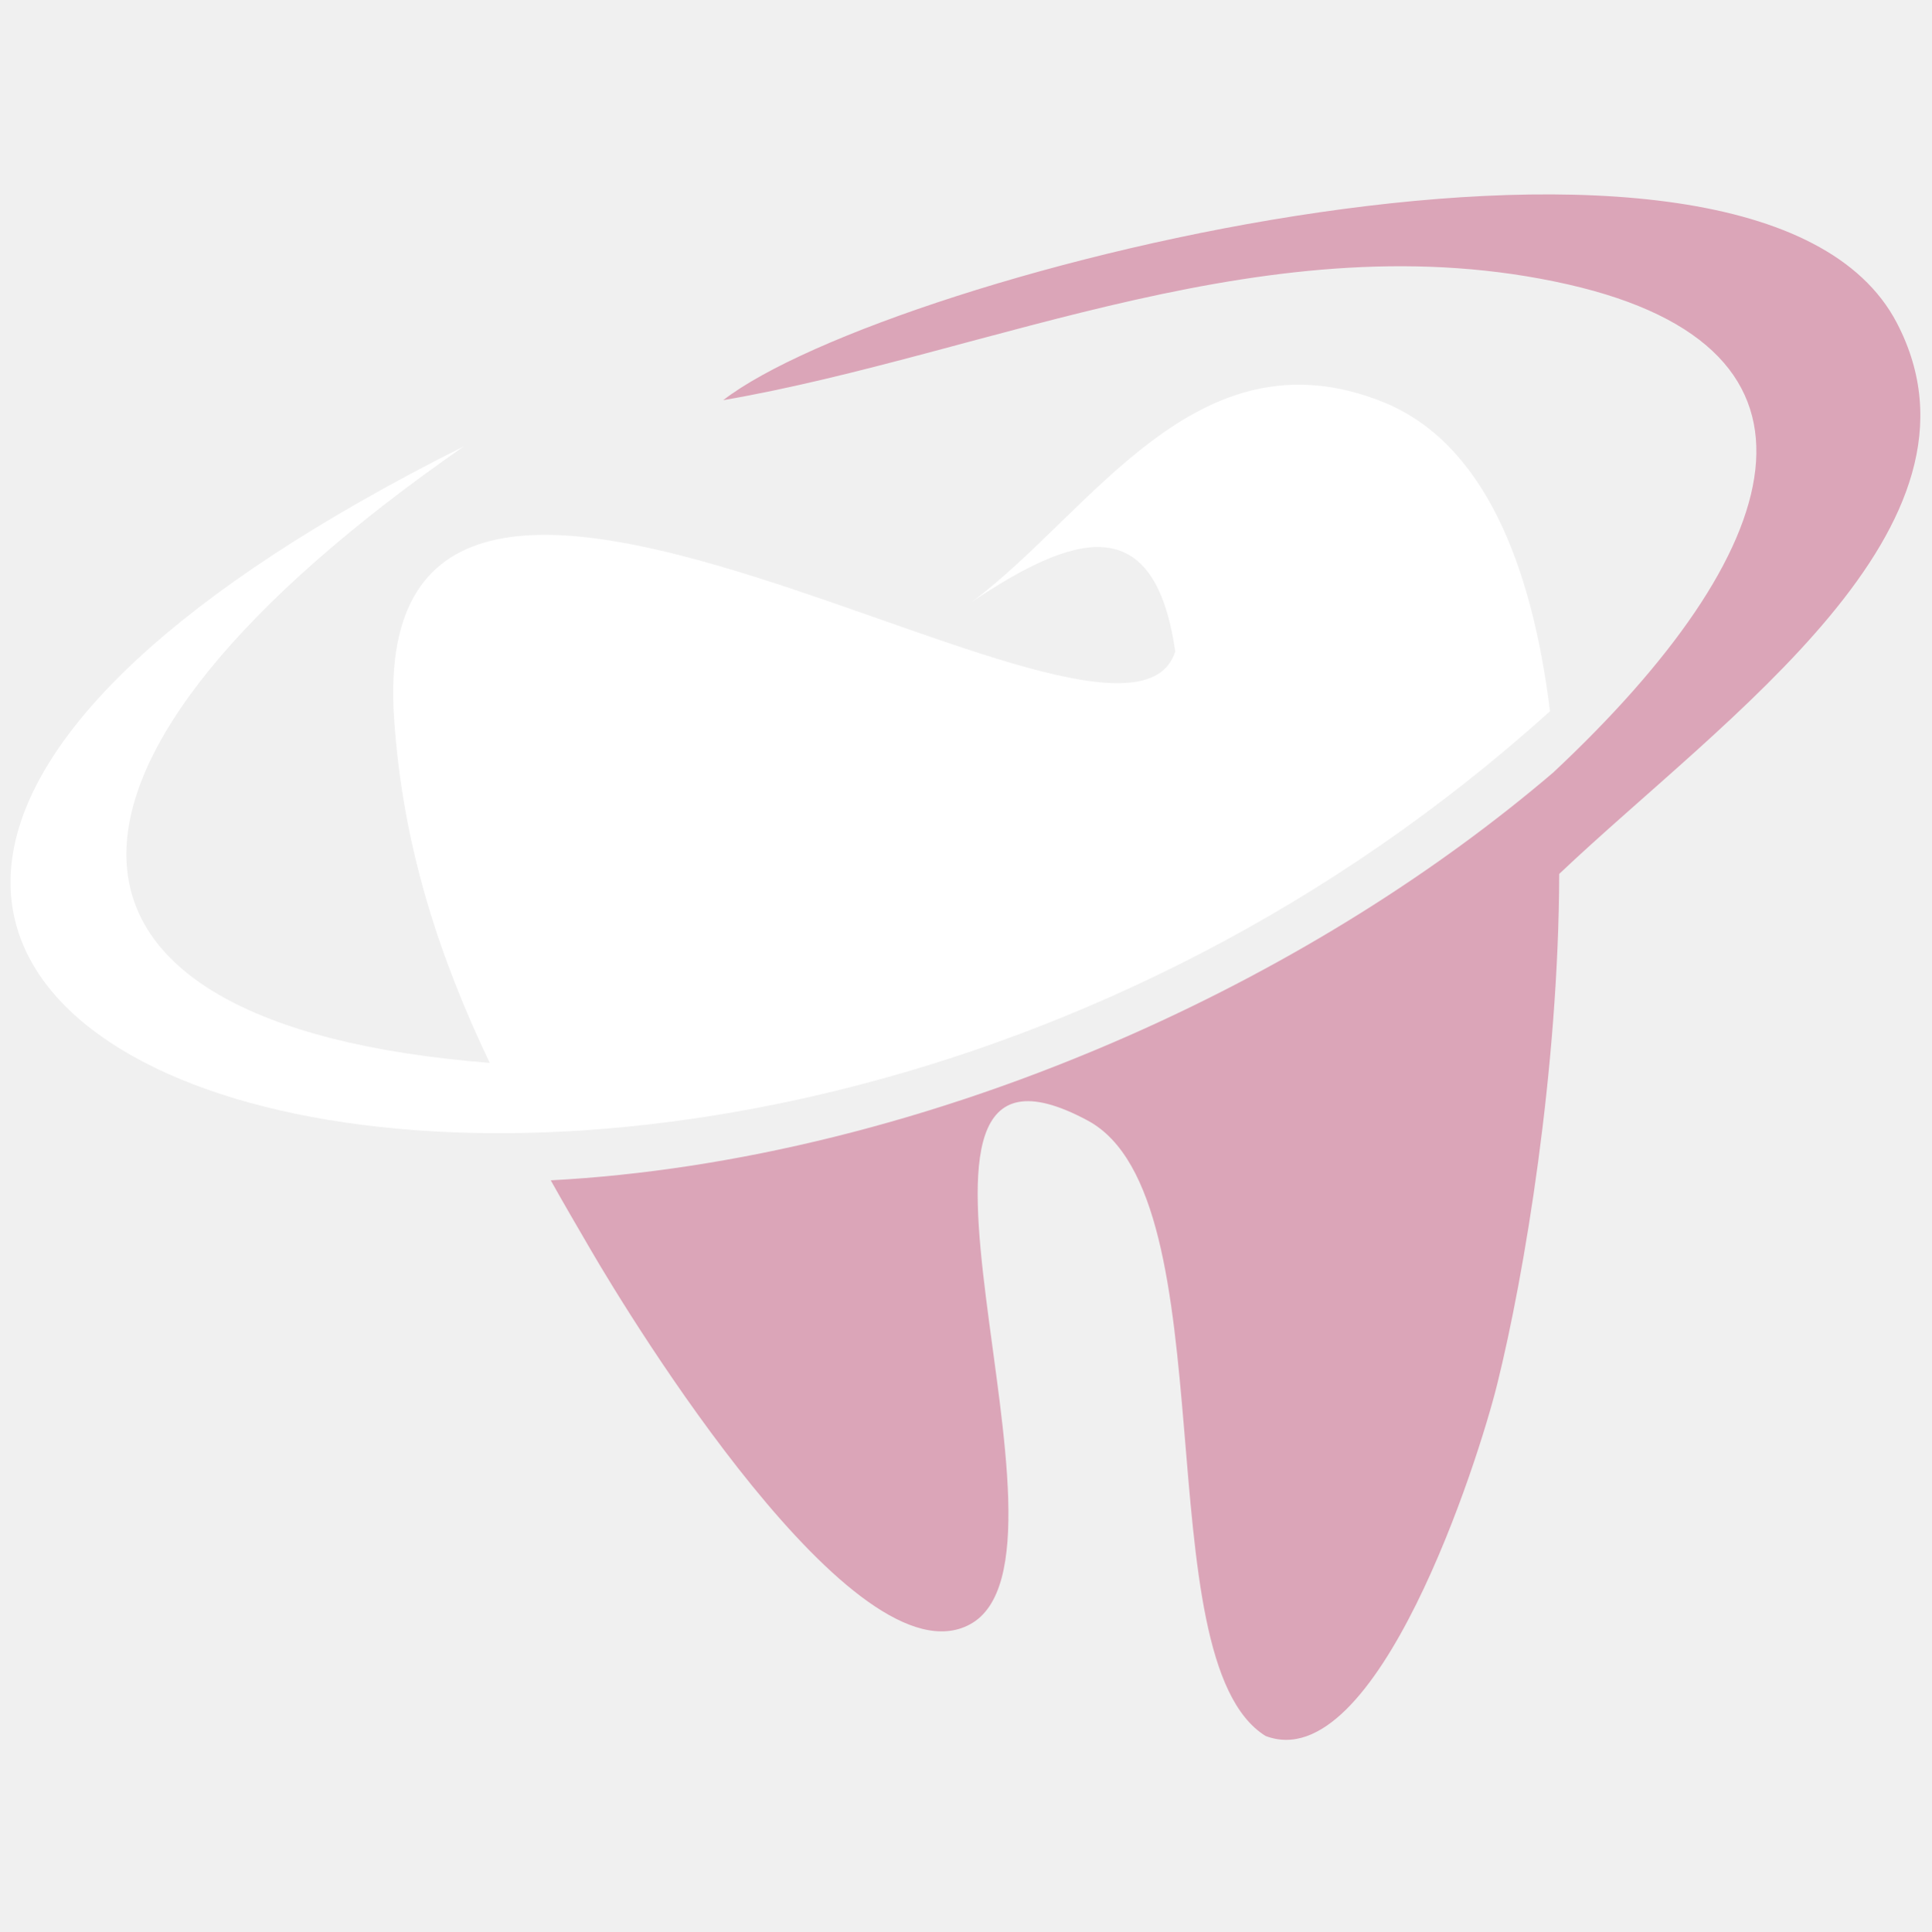
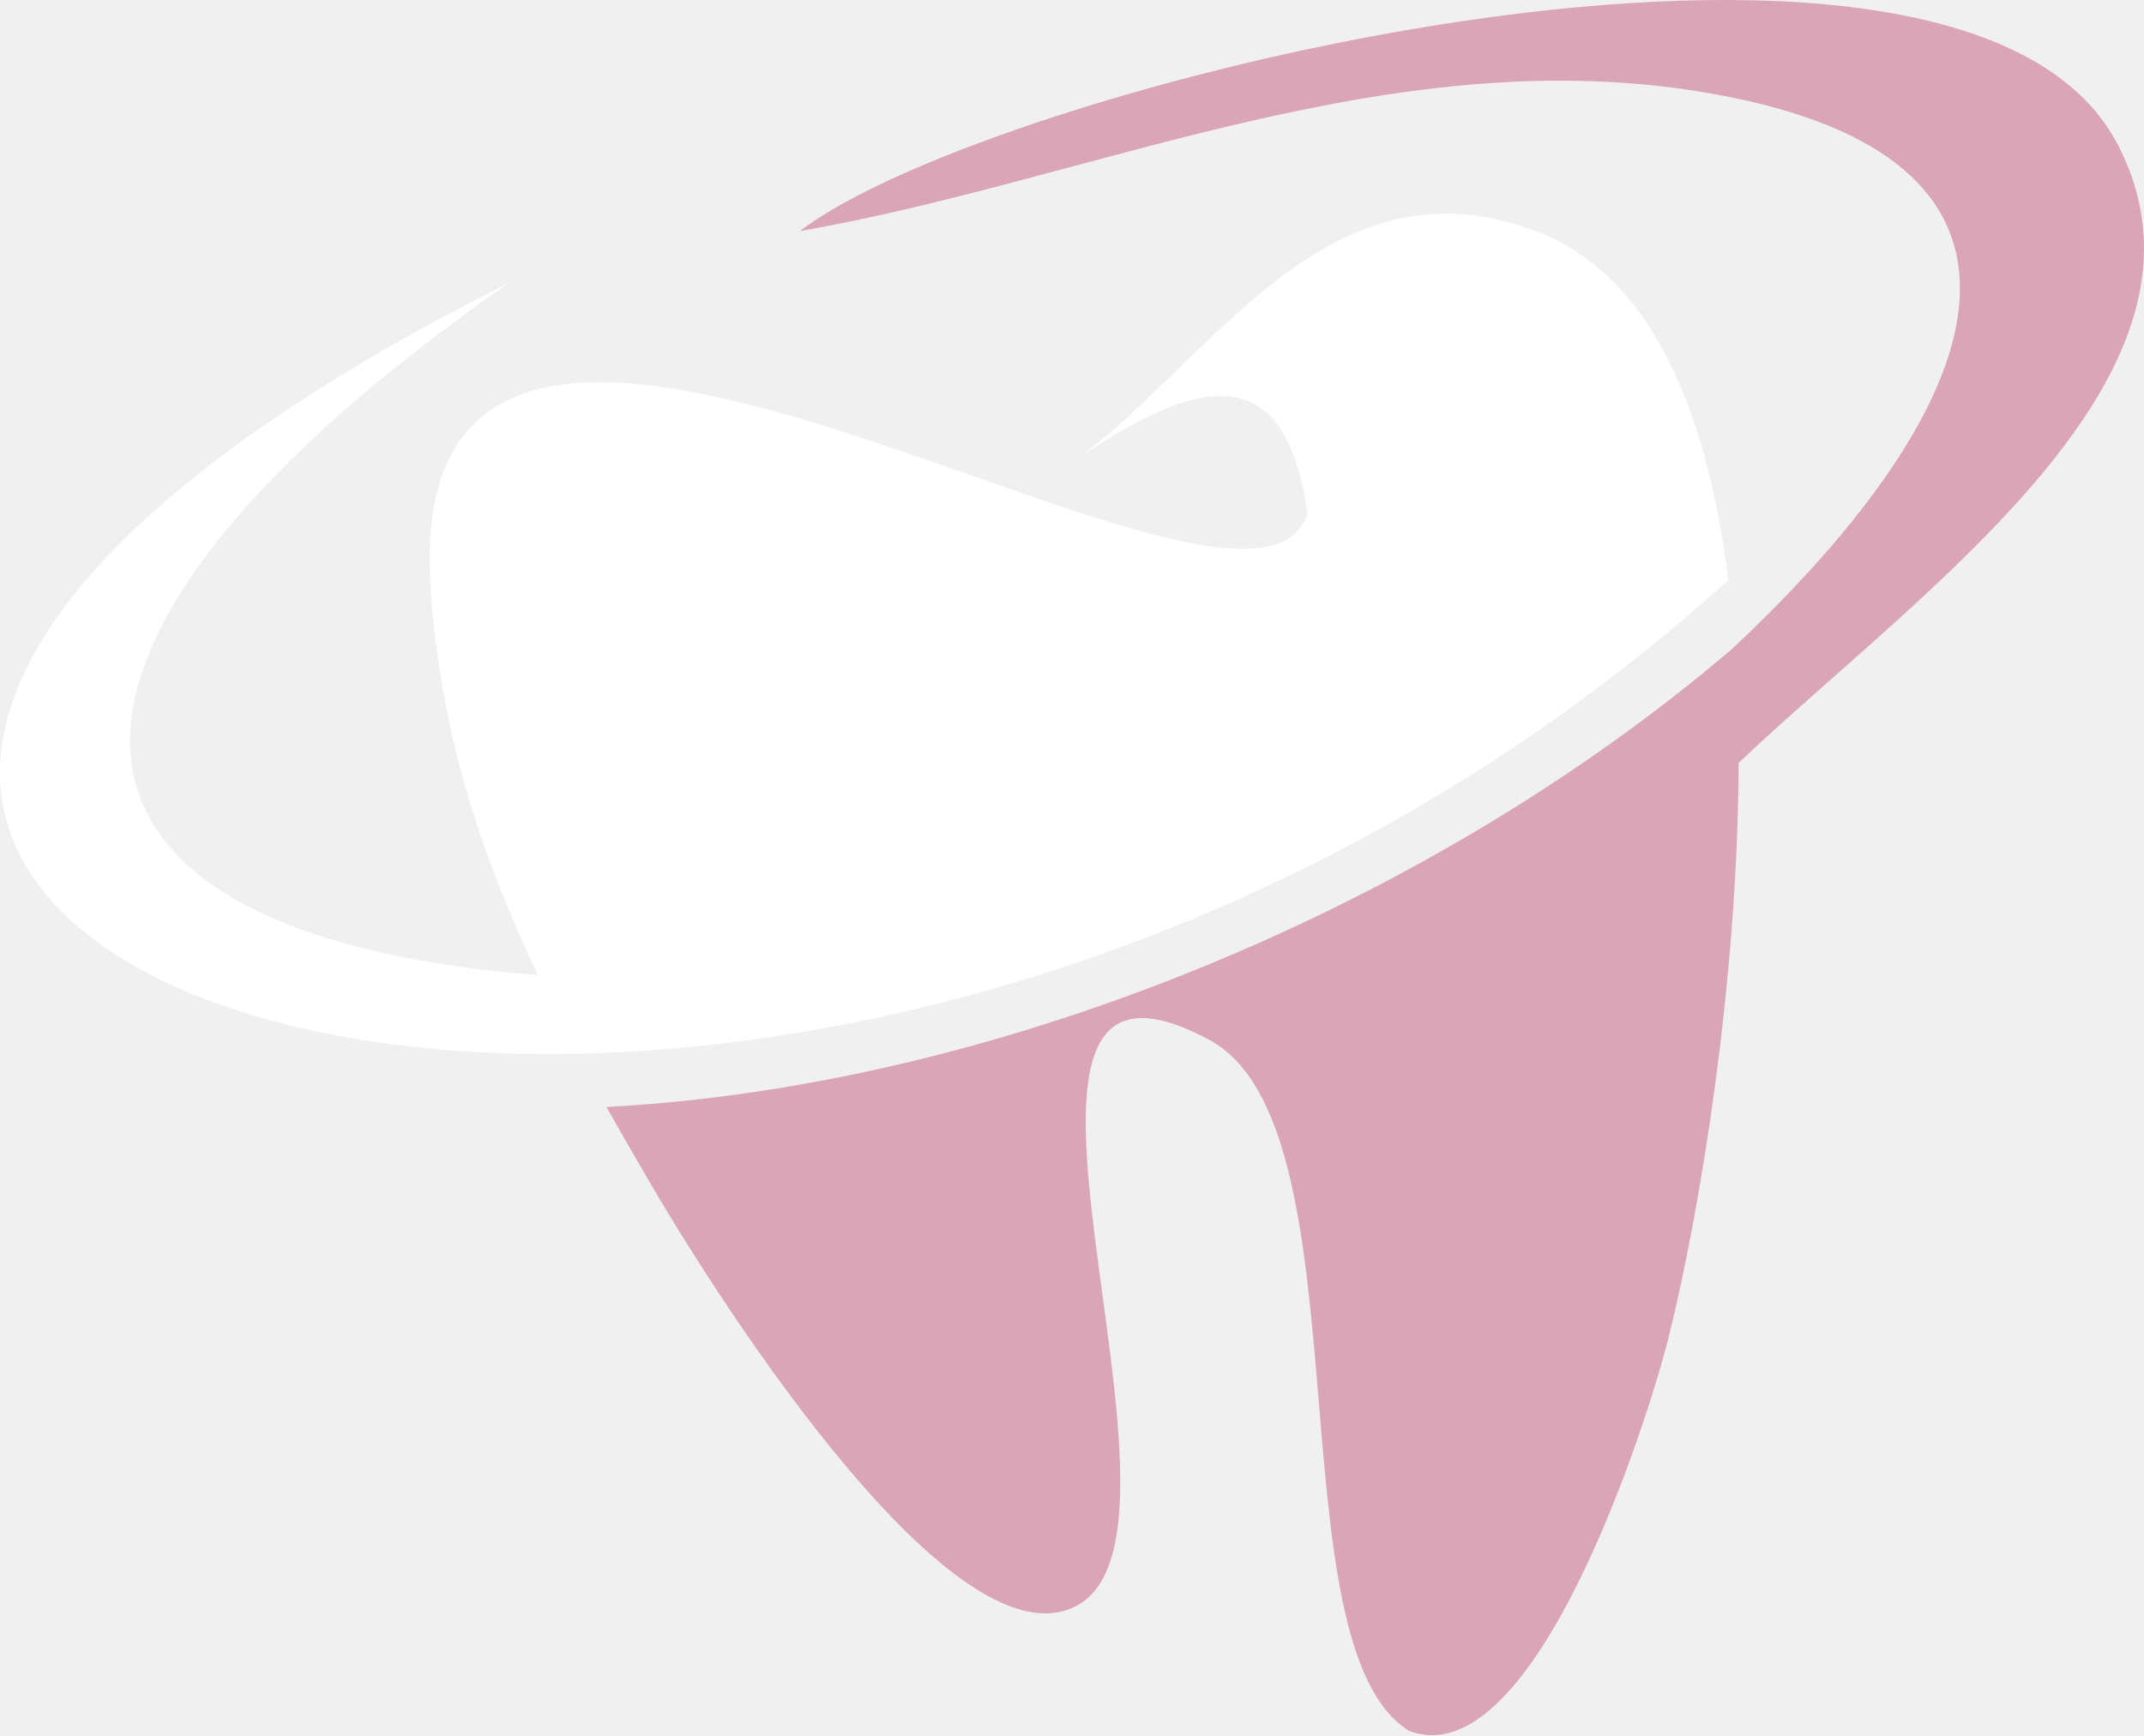
- <svg xmlns="http://www.w3.org/2000/svg" version="1.1" id="svg2" width="1066.667" height="1066.667" viewBox="12.817 21.499 461.348 373.155">
+ <svg xmlns="http://www.w3.org/2000/svg" version="1.1" id="svg2" viewBox="15.33 23.84 456.24 369.2">
  <g id="g8" transform="matrix(1.333333, 0, 0, -1.333333, -289.9032, 818.8106)">
    <g id="g10" transform="scale(0.1)">
      <path d="m 3257.15,4195.8 c 22.83,-40.82 46.63,-81.63 70.43,-122.44 72.88,-125.83 475.16,-783.18 680.2,-673.38 229.82,122.41 -222.52,1136.88 211.83,902.7 254.6,-137.49 98.63,-965.87 318.24,-1102.39 199.19,-76.28 381.87,494.59 415.4,631.61 48.11,193.84 109.8,561.64 110.77,912.91 295.39,279.84 795.33,622.37 604.88,987.24 -252.14,483.43 -1806.87,90.86 -2102.77,-138.46 479.05,82.59 983.87,327.47 1513.43,207.46 508.2,-115.63 395.98,-479.05 -26.24,-874.54 C 4844.9,4748.7 4588.86,4586.42 4298.79,4457.67 3940.24,4298.79 3579.74,4212.81 3257.15,4195.8 v 0" style="fill:#dba5b8;fill-opacity:1;fill-rule:evenodd;stroke:none" id="path14" />
      <path d="m 2976.32,5025.62 c 15.06,-231.73 81.62,-430.94 171.5,-619.45 -864.32,68.5 -856.07,542.21 -46.15,1104.82 -2104.225,-1053.8 362.43,-1904.53 1945.82,-474.67 -32.55,264.3 -119.52,482.94 -301.23,554.83 -332.8,131.68 -520.82,-200.17 -734.1,-358.55 181.7,121.45 326.96,168.1 363.89,-89.39 -93.76,-293.94 -1452.2,691.36 -1399.73,-117.59 v 0" style="fill:#fff;fill-opacity:1;fill-rule:evenodd;stroke:none" id="path16" />
    </g>
  </g>
</svg>
